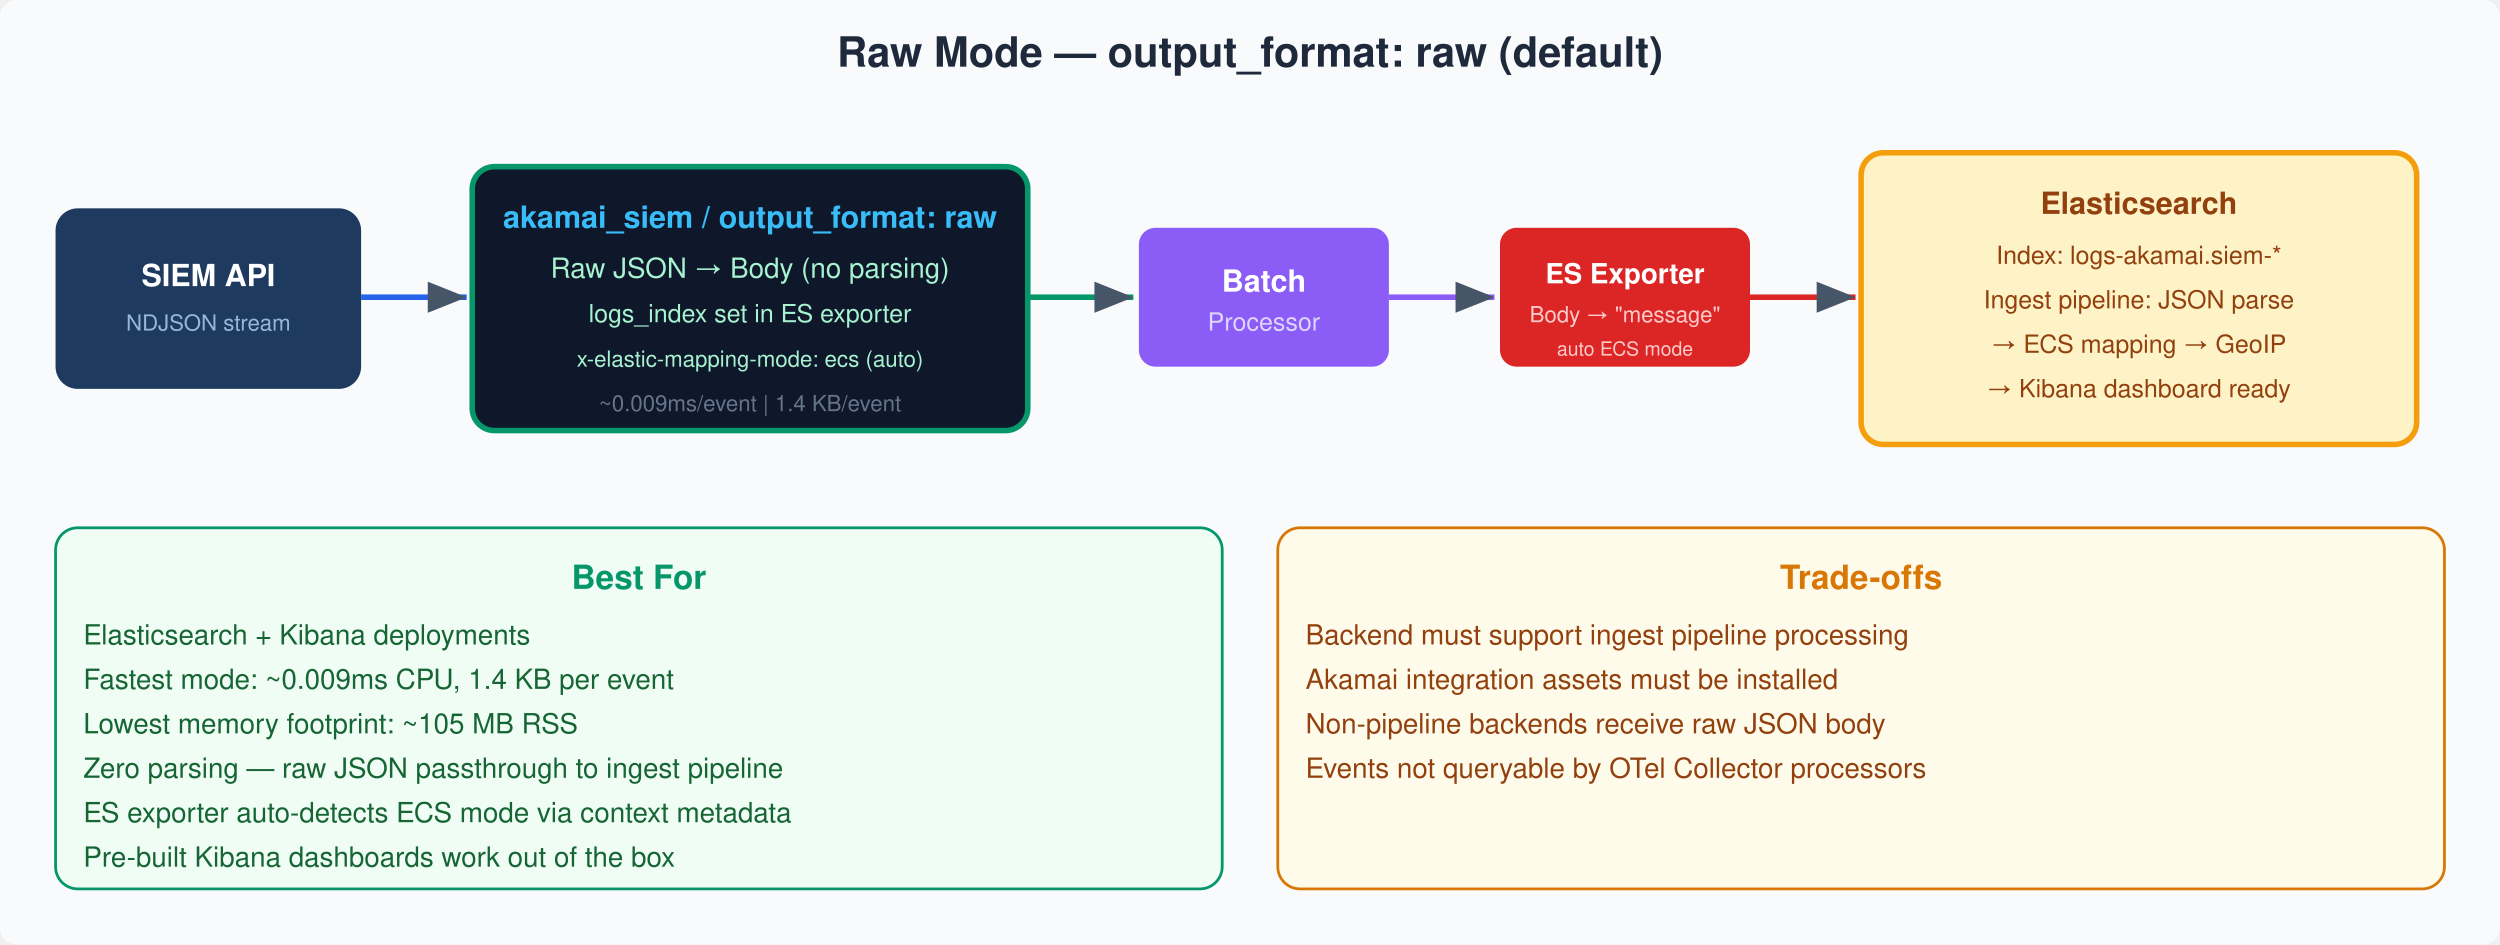
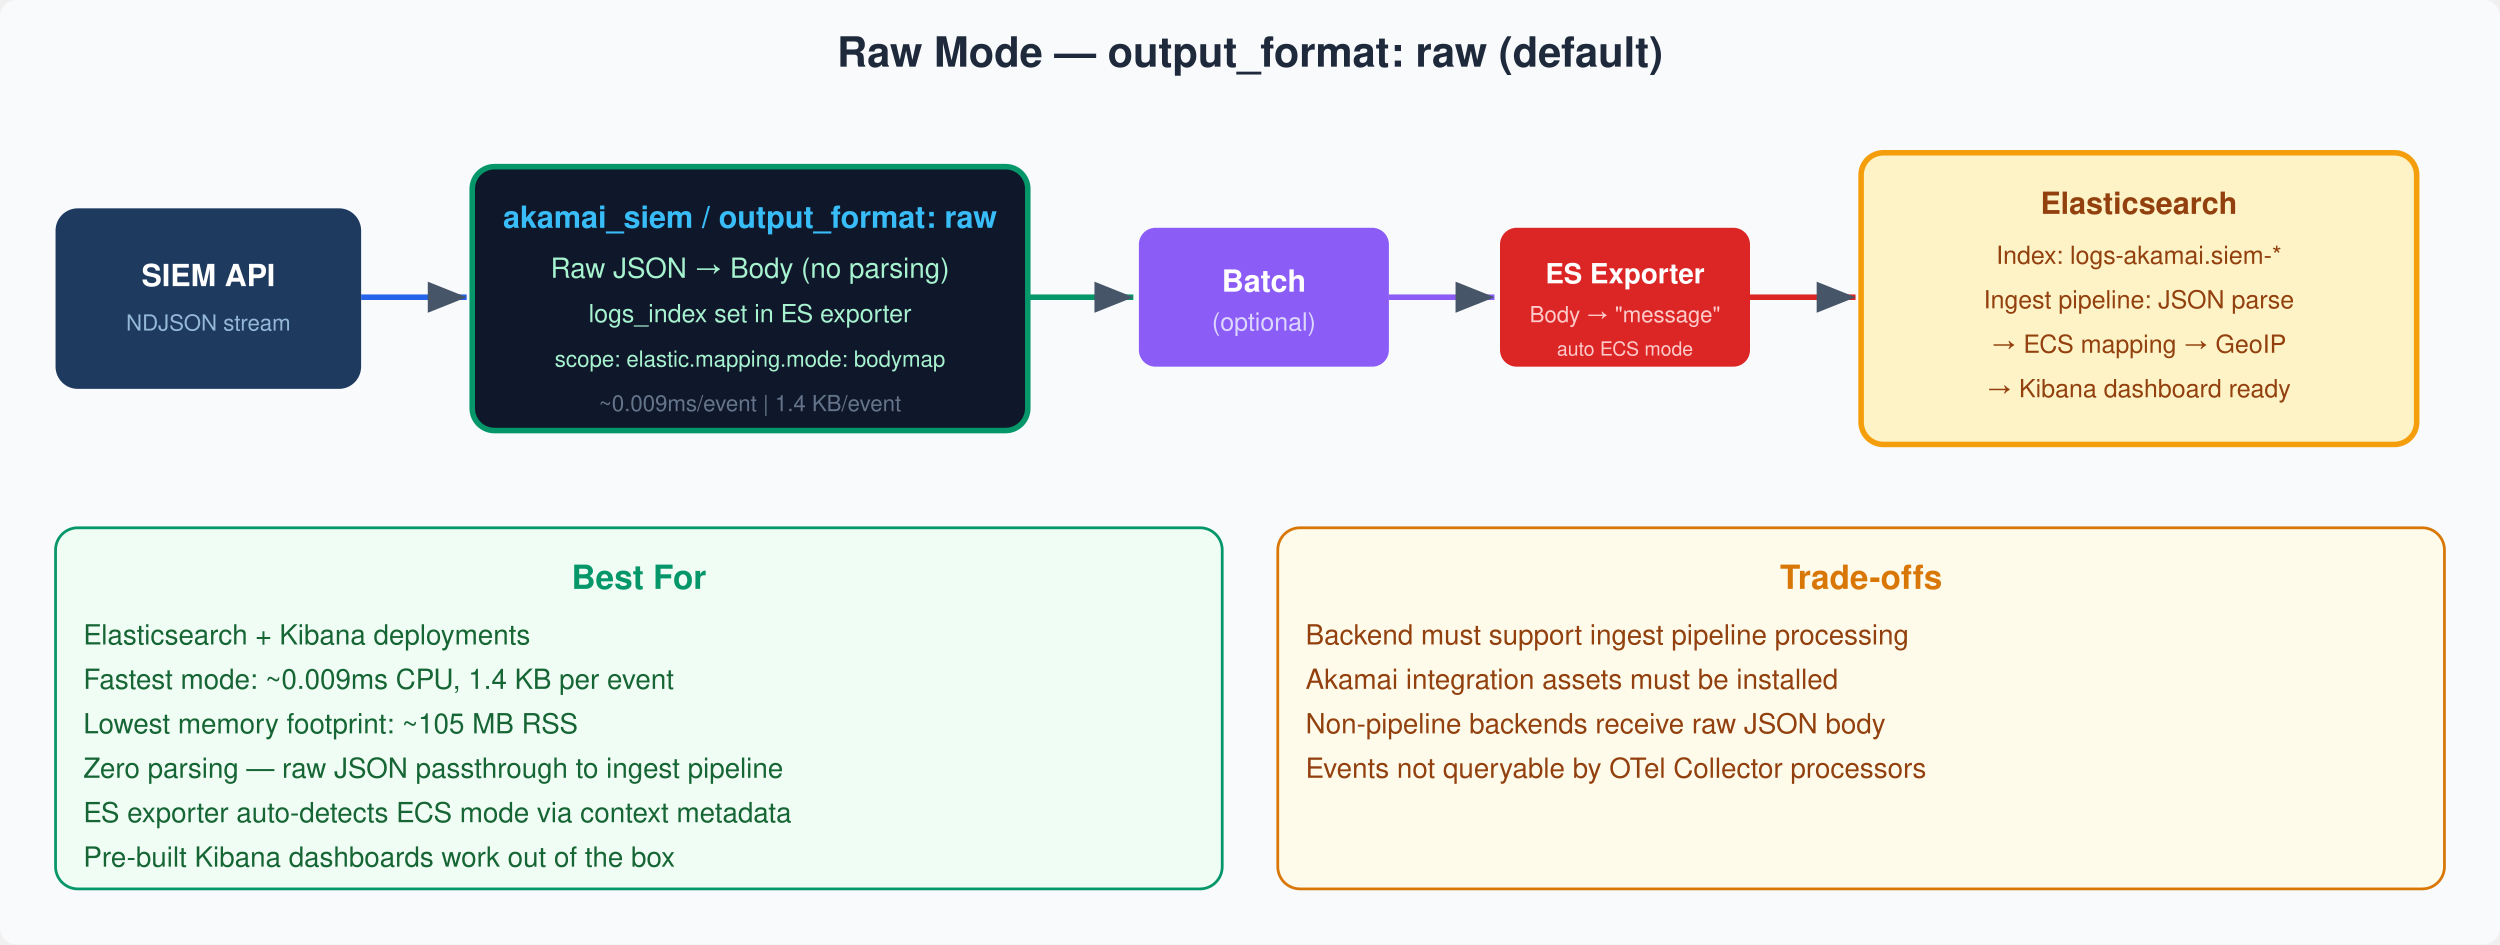
<svg xmlns="http://www.w3.org/2000/svg" viewBox="0 0 900 340" font-family="Segoe UI, Helvetica, Arial, sans-serif">
  <defs>
    <marker id="ah" viewBox="0 0 10 10" refX="10" refY="5" markerWidth="7" markerHeight="7" orient="auto">
      <path d="M 0 1 L 10 5 L 0 9 z" fill="#475569" />
    </marker>
  </defs>
  <rect width="900" height="340" fill="#f8fafc" rx="6" />
  <text x="450" y="24" text-anchor="middle" fill="#1e293b" font-size="15" font-weight="700">Raw Mode — output_format: raw (default)</text>
  <rect x="20" y="75" width="110" height="65" rx="8" fill="#1e3a5f" />
  <text x="75" y="103" text-anchor="middle" fill="white" font-weight="700" font-size="11">SIEM API</text>
  <text x="75" y="119" text-anchor="middle" fill="#94b8d6" font-size="8">NDJSON stream</text>
  <line x1="130" y1="107" x2="168" y2="107" stroke="#2563eb" stroke-width="2" marker-end="url(#ah)" />
  <rect x="170" y="60" width="200" height="95" rx="8" fill="#0f172a" stroke="#059669" stroke-width="2" />
  <text x="270" y="82" text-anchor="middle" fill="#38bdf8" font-weight="700" font-size="11">akamai_siem / output_format: raw</text>
  <text x="270" y="100" text-anchor="middle" fill="#a7f3d0" font-size="10">Raw JSON → Body (no parsing)</text>
  <text x="270" y="116" text-anchor="middle" fill="#a7f3d0" font-size="9">logs_index set in ES exporter</text>
-   <text x="270" y="132" text-anchor="middle" fill="#a7f3d0" font-size="8">x-elastic-mapping-mode: ecs (auto)</text>
+   <text x="270" y="132" text-anchor="middle" fill="#a7f3d0" font-size="8">scope: elastic.mapping.mode: bodymap</text>
  <text x="270" y="148" text-anchor="middle" fill="#64748b" font-size="8">~0.009ms/event | 1.4 KB/event</text>
  <line x1="370" y1="107" x2="408" y2="107" stroke="#059669" stroke-width="2" marker-end="url(#ah)" />
  <rect x="410" y="82" width="90" height="50" rx="6" fill="#8b5cf6" />
  <text x="455" y="105" text-anchor="middle" fill="white" font-weight="700" font-size="11">Batch</text>
-   <text x="455" y="119" text-anchor="middle" fill="#ddd6fe" font-size="9">Processor</text>
+   <text x="455" y="119" text-anchor="middle" fill="#ddd6fe" font-size="9">(optional)</text>
  <line x1="500" y1="107" x2="538" y2="107" stroke="#8b5cf6" stroke-width="2" marker-end="url(#ah)" />
  <rect x="540" y="82" width="90" height="50" rx="6" fill="#dc2626" />
  <text x="585" y="102" text-anchor="middle" fill="white" font-weight="700" font-size="10">ES Exporter</text>
  <text x="585" y="116" text-anchor="middle" fill="#fecaca" font-size="8">Body → "message"</text>
  <text x="585" y="128" text-anchor="middle" fill="#fecaca" font-size="7">auto ECS mode</text>
  <line x1="630" y1="107" x2="668" y2="107" stroke="#dc2626" stroke-width="2" marker-end="url(#ah)" />
  <rect x="670" y="55" width="200" height="105" rx="8" fill="#fef3c7" stroke="#f59e0b" stroke-width="2" />
  <text x="770" y="77" text-anchor="middle" fill="#92400e" font-weight="700" font-size="11">Elasticsearch</text>
  <text x="770" y="95" text-anchor="middle" fill="#92400e" font-size="9">Index: logs-akamai.siem-*</text>
  <text x="770" y="111" text-anchor="middle" fill="#92400e" font-size="9">Ingest pipeline: JSON parse</text>
  <text x="770" y="127" text-anchor="middle" fill="#92400e" font-size="9">→ ECS mapping → GeoIP</text>
  <text x="770" y="143" text-anchor="middle" fill="#92400e" font-size="9">→ Kibana dashboard ready</text>
  <rect x="20" y="190" width="420" height="130" rx="8" fill="#f0fdf4" stroke="#059669" stroke-width="1" />
  <text x="230" y="212" text-anchor="middle" fill="#059669" font-weight="700" font-size="12">Best For</text>
  <text x="30" y="232" fill="#166534" font-size="10">Elasticsearch + Kibana deployments</text>
  <text x="30" y="248" fill="#166534" font-size="10">Fastest mode: ~0.009ms CPU, 1.4 KB per event</text>
  <text x="30" y="264" fill="#166534" font-size="10">Lowest memory footprint: ~105 MB RSS</text>
  <text x="30" y="280" fill="#166534" font-size="10">Zero parsing — raw JSON passthrough to ingest pipeline</text>
  <text x="30" y="296" fill="#166534" font-size="10">ES exporter auto-detects ECS mode via context metadata</text>
  <text x="30" y="312" fill="#166534" font-size="10">Pre-built Kibana dashboards work out of the box</text>
  <rect x="460" y="190" width="420" height="130" rx="8" fill="#fffbeb" stroke="#d97706" stroke-width="1" />
  <text x="670" y="212" text-anchor="middle" fill="#d97706" font-weight="700" font-size="12">Trade-offs</text>
  <text x="470" y="232" fill="#92400e" font-size="10">Backend must support ingest pipeline processing</text>
  <text x="470" y="248" fill="#92400e" font-size="10">Akamai integration assets must be installed</text>
  <text x="470" y="264" fill="#92400e" font-size="10">Non-pipeline backends receive raw JSON body</text>
  <text x="470" y="280" fill="#92400e" font-size="10">Events not queryable by OTel Collector processors</text>
</svg>
